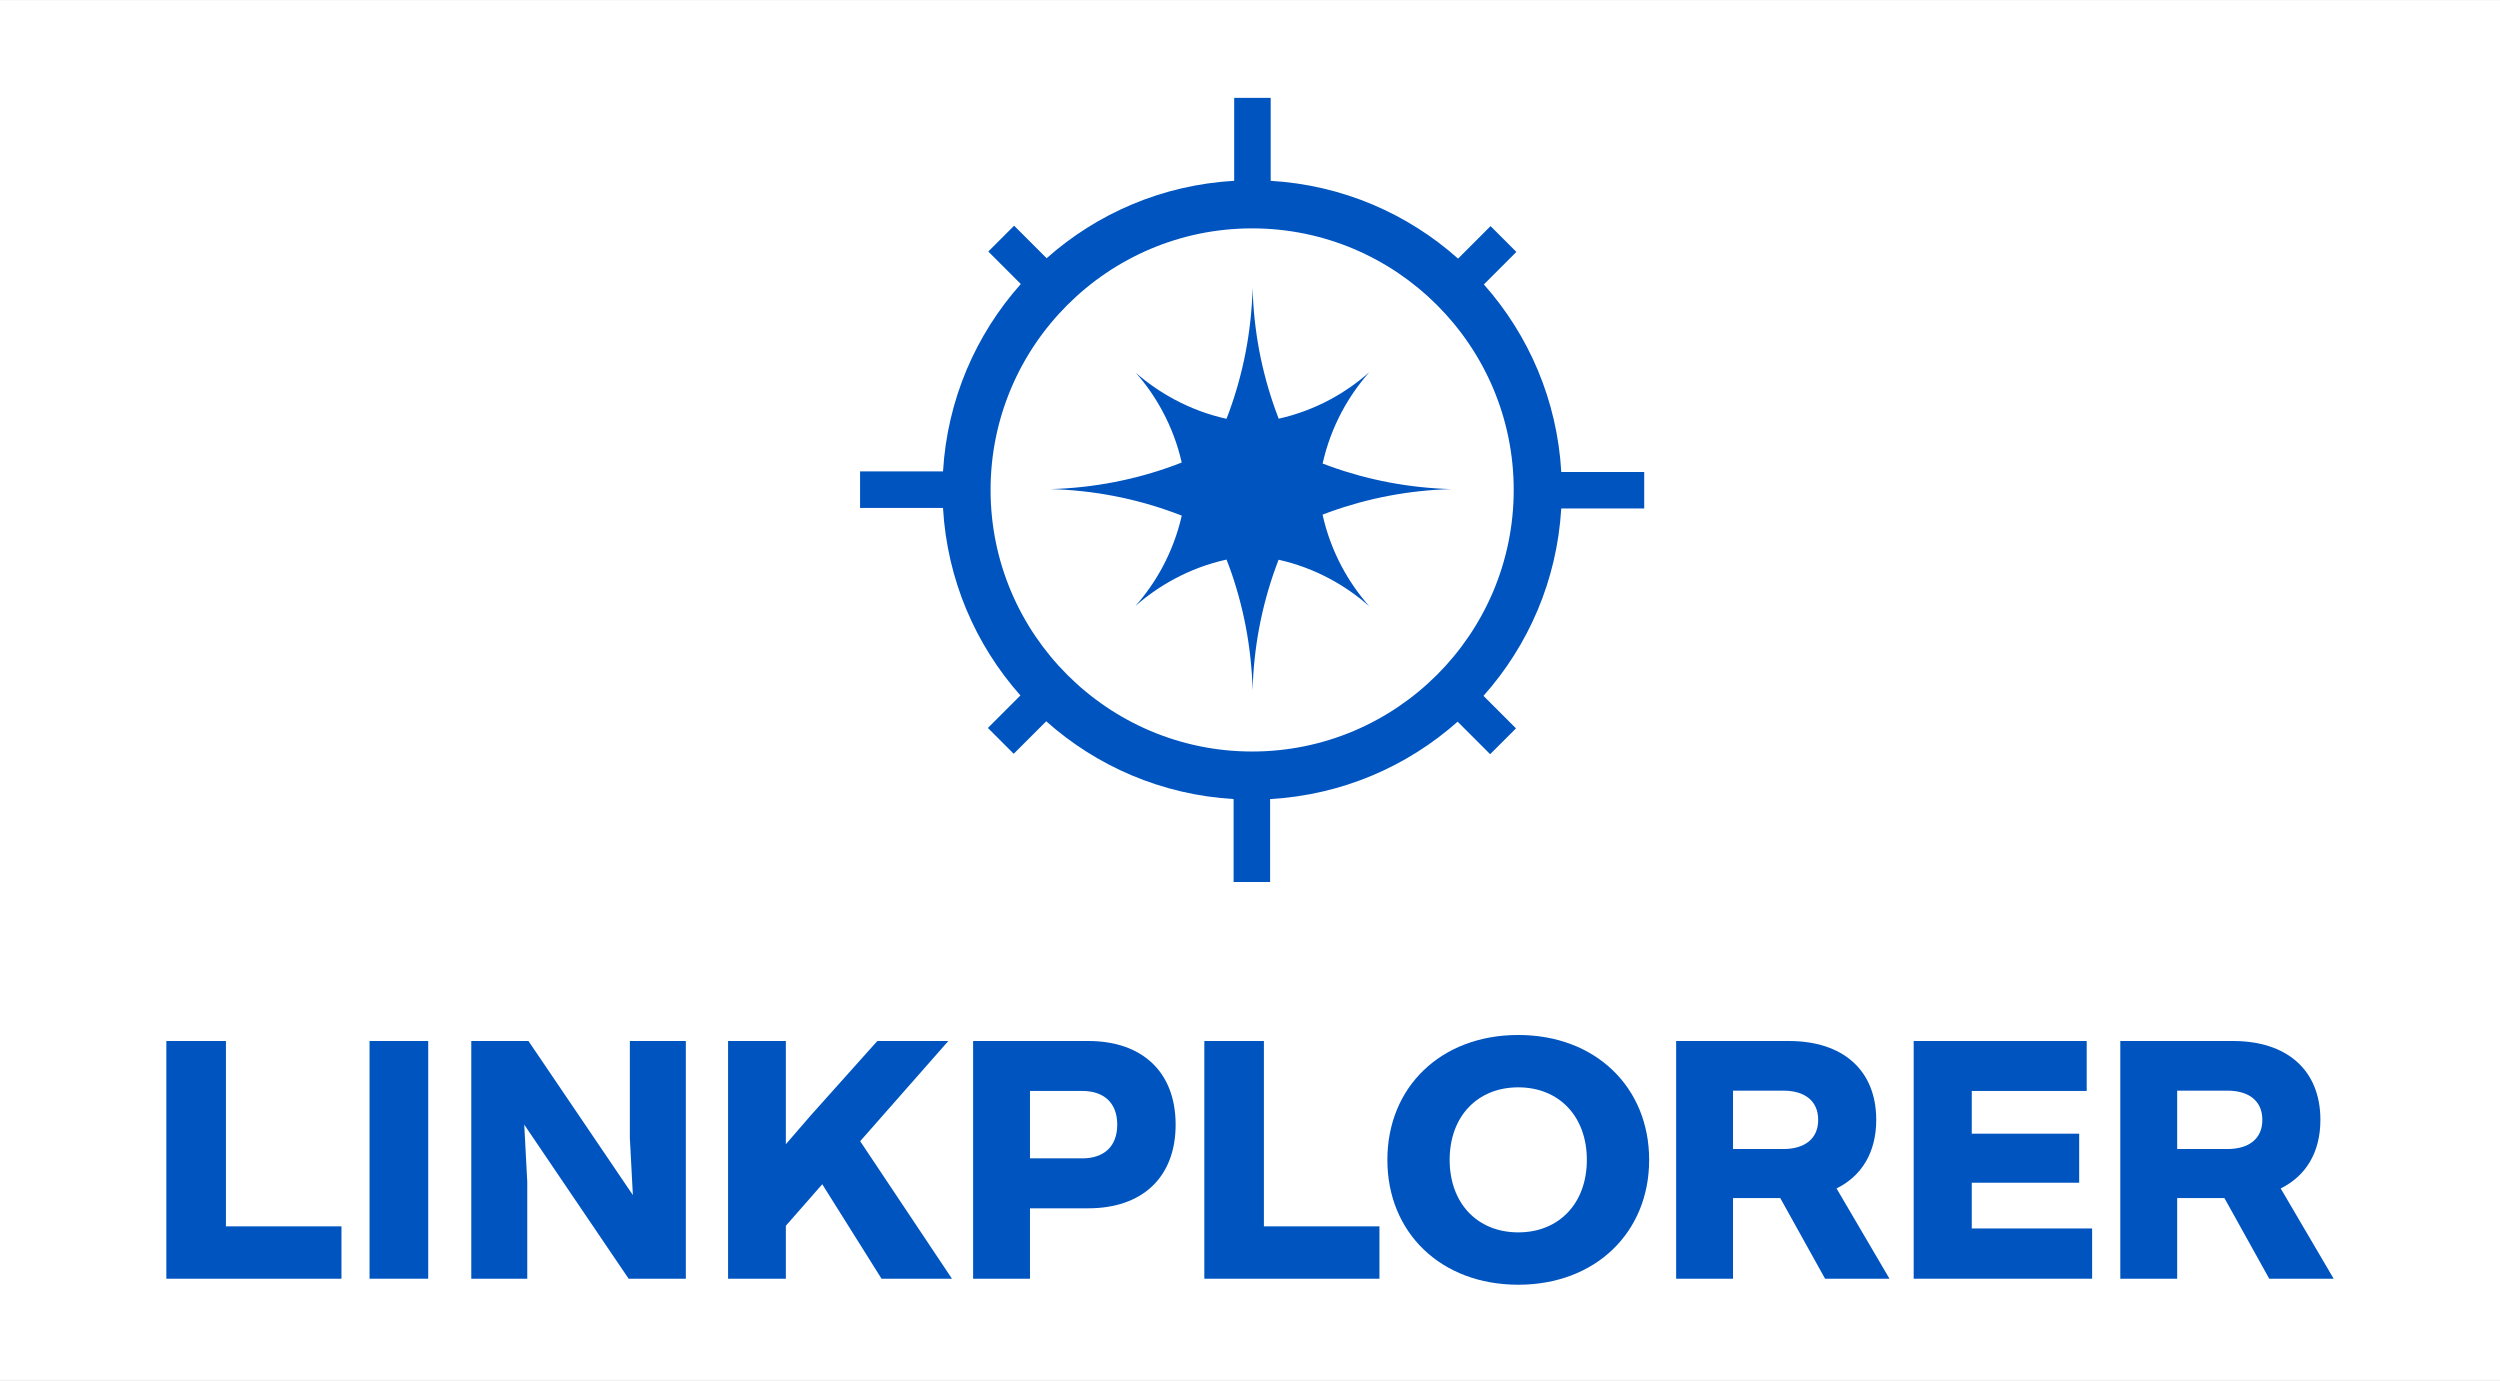
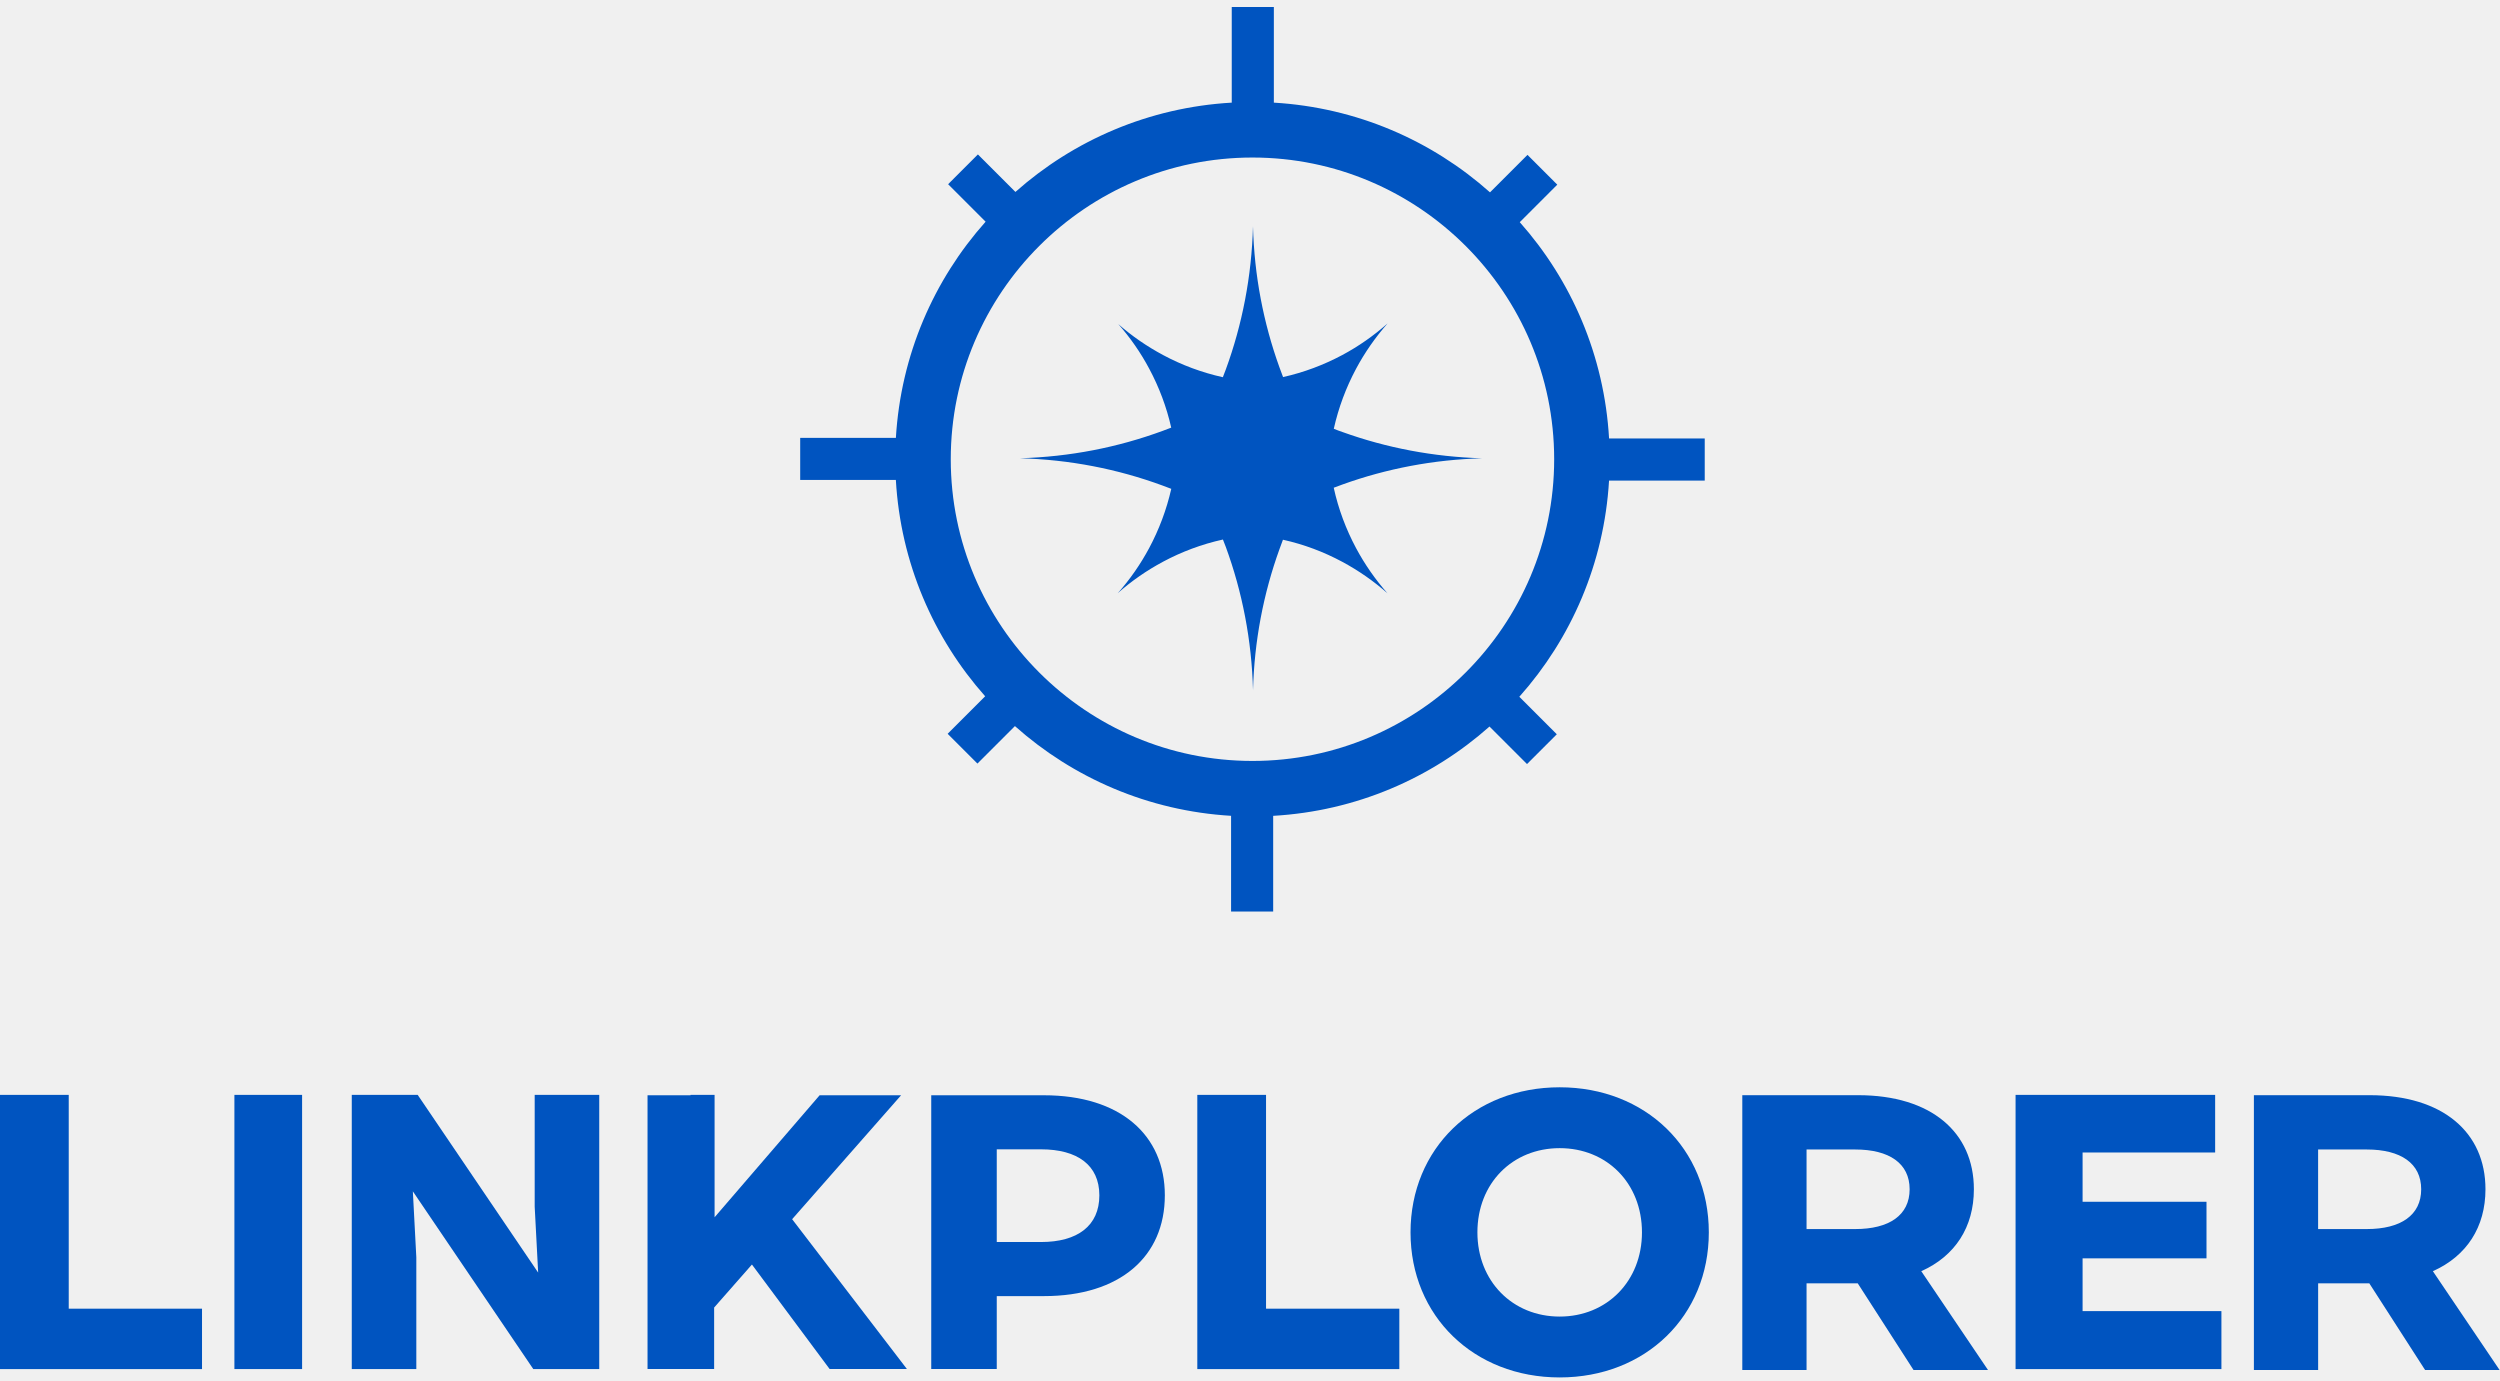
- <svg xmlns="http://www.w3.org/2000/svg" version="1.1" id="Layer_1" x="0px" y="0px" viewBox="0 0 1030.075 568.675" style="enable-background:new 0 0 1030.075 568.675;" xml:space="preserve">
-   <rect x="-0.47" y="0.162" style="fill:#FFFFFF;" width="1031.015" height="568.351" />
+ <svg xmlns="http://www.w3.org/2000/svg" version="1.1" id="Layer_1" x="0px" y="0px" viewBox="0 0 893 493" style="enable-background:new 0 0 893 493;" xml:space="preserve">
+   <style type="text/css">
+ 	.st0{fill:#FFFFFF;}
+ 	.st1{fill:#0054C0;}
+ </style>
  <g>
    <g>
-       <path style="fill:#0054C0;" d="M677.464,209.512v-15.045h-34.169c-1.701-29.6-13.421-56.449-31.898-77.269l13.399-13.398    l-10.638-10.638l-13.391,13.391c-20.788-18.519-47.615-30.291-77.206-32.046v-34.18h-15.044v34.169    c-29.601,1.701-56.45,13.421-77.269,31.898l-13.399-13.399l-10.638,10.638l13.391,13.391    c-18.519,20.788-30.291,47.616-32.046,77.206h-34.18v15.045h34.168c1.701,29.6,13.421,56.449,31.898,77.269l-13.399,13.399    l10.638,10.638l13.391-13.391c20.789,18.519,47.616,30.291,77.207,32.046v34.18h15.044v-34.169    c29.6-1.701,56.449-13.421,77.268-31.898l13.398,13.399l10.638-10.638l-13.391-13.391c18.519-20.789,30.291-47.616,32.046-77.206    H677.464z M515.92,309.646c-59.427,0-107.774-48.347-107.774-107.774c0-59.427,48.347-107.774,107.774-107.774    c59.427,0,107.774,48.347,107.774,107.774C623.694,261.298,575.346,309.646,515.92,309.646z" />
-       <path style="fill:#0054C0;" d="M552.912,233.597c3.108,5.833,6.915,11.261,11.239,16.171c-4.91-4.347-10.338-8.131-16.171-11.261    c-6.599-3.536-13.694-6.216-21.172-7.883c-0.451,1.149-0.878,2.297-1.284,3.468c-5.676,15.766-8.964,32.681-9.415,50.294    c-0.473-17.928-3.851-35.136-9.707-51.149c-0.338-0.901-0.676-1.802-1.036-2.68c-7.568,1.667-14.752,4.369-21.397,7.928    c-5.811,3.108-11.239,6.869-16.149,11.216c4.347-4.91,8.108-10.316,11.216-16.126c3.514-6.577,6.194-13.671,7.883-21.126    c-1.036-0.405-2.072-0.788-3.108-1.171c-15.969-5.879-33.131-9.28-51.014-9.752c17.883-0.496,35.046-3.897,51.014-9.775    c1.036-0.36,2.072-0.766,3.086-1.171c-1.667-7.433-4.347-14.482-7.838-21.014c-3.063-5.766-6.802-11.126-11.081-15.991    c4.865,4.279,10.225,7.973,15.991,11.059c6.644,3.559,13.829,6.261,21.374,7.928c0.36-0.924,0.721-1.847,1.059-2.77    c5.856-16.014,9.234-33.221,9.707-51.149c0.451,17.613,3.739,34.527,9.415,50.293c0.405,1.194,0.856,2.387,1.329,3.581    c7.455-1.667,14.55-4.347,21.126-7.86c5.856-3.131,11.284-6.937,16.216-11.307c-4.347,4.933-8.153,10.36-11.284,16.216    c-3.559,6.667-6.261,13.851-7.951,21.419c1.036,0.428,2.072,0.811,3.131,1.171c15.653,5.631,32.433,8.874,49.888,9.37    c-17.455,0.473-34.235,3.716-49.888,9.347c-1.059,0.36-2.117,0.766-3.153,1.171C546.606,219.656,549.331,226.886,552.912,233.597z    " />
+       <path class="st1" d="M608.93,171.67v-15.04h-34.17c-1.7-29.6-13.42-56.45-31.9-77.27l13.4-13.4l-10.64-10.64l-13.39,13.39    c-20.79-18.52-47.62-30.29-77.21-32.05V2.49h-15.04v34.17c-29.6,1.7-56.45,13.42-77.27,31.9l-13.4-13.4L338.67,65.8l13.39,13.39    c-18.52,20.79-30.29,47.62-32.05,77.21h-34.18v15.04h34.17c1.7,29.6,13.42,56.45,31.9,77.27l-13.4,13.4l10.64,10.64l13.39-13.39    c20.79,18.52,47.62,30.29,77.21,32.05v34.18h15.04v-34.17c29.6-1.7,56.45-13.42,77.27-31.9l13.4,13.4l10.64-10.64l-13.39-13.39    c18.52-20.79,30.29-47.62,32.05-77.21H608.93z M447.38,271.81c-59.43,0-107.77-48.35-107.77-107.77    c0-59.43,48.35-107.77,107.77-107.77c59.43,0,107.77,48.35,107.77,107.77C555.16,223.46,506.81,271.81,447.38,271.81z" />
+       <path class="st1" d="M484.37,195.76c3.11,5.83,6.91,11.26,11.24,16.17c-4.91-4.35-10.34-8.13-16.17-11.26    c-6.6-3.54-13.69-6.22-21.17-7.88c-0.45,1.15-0.88,2.3-1.28,3.47c-5.68,15.77-8.96,32.68-9.41,50.29    c-0.47-17.93-3.85-35.14-9.71-51.15c-0.34-0.9-0.68-1.8-1.04-2.68c-7.57,1.67-14.75,4.37-21.4,7.93    c-5.81,3.11-11.24,6.87-16.15,11.22c4.35-4.91,8.11-10.32,11.22-16.13c3.51-6.58,6.19-13.67,7.88-21.13    c-1.04-0.41-2.07-0.79-3.11-1.17c-15.97-5.88-33.13-9.28-51.01-9.75c17.88-0.5,35.05-3.9,51.01-9.77    c1.04-0.36,2.07-0.77,3.09-1.17c-1.67-7.43-4.35-14.48-7.84-21.01c-3.06-5.77-6.8-11.13-11.08-15.99    c4.86,4.28,10.23,7.97,15.99,11.06c6.64,3.56,13.83,6.26,21.37,7.93c0.36-0.92,0.72-1.85,1.06-2.77    c5.86-16.01,9.23-33.22,9.71-51.15c0.45,17.61,3.74,34.53,9.41,50.29c0.41,1.19,0.86,2.39,1.33,3.58    c7.46-1.67,14.55-4.35,21.13-7.86c5.86-3.13,11.28-6.94,16.22-11.31c-4.35,4.93-8.15,10.36-11.28,16.22    c-3.56,6.67-6.26,13.85-7.95,21.42c1.04,0.43,2.07,0.81,3.13,1.17c15.65,5.63,32.43,8.87,49.89,9.37    c-17.46,0.47-34.23,3.72-49.89,9.35c-1.06,0.36-2.12,0.77-3.15,1.17C478.07,181.82,480.79,189.05,484.37,195.76z" />
    </g>
    <g>
-       <path style="fill:#0054C0;" d="M68.538,526.871v-97.944h24.547v76.368h47.609v21.577H68.538z" />
-       <path style="fill:#0054C0;" d="M152.264,526.871v-97.944h24.176v97.944H152.264z" />
-       <path style="fill:#0054C0;" d="M194.185,526.871v-97.944h23.55l43.026,63.479l-1.241-23.56v-39.918h23.062v97.944h-23.56    l-43.016-63.479l1.241,23.555v39.923H194.185z" />
-       <path style="fill:#0054C0;" d="M299.987,526.871v-97.944h23.805v42.523l10.29-11.902l27.401-30.62h29.257l-36.322,41.282    l37.818,56.663h-29.013l-24.43-38.932l-15,17.111v21.821H299.987z" />
-       <path style="fill:#0054C0;" d="M424.384,526.871h-23.433v-97.944h47.482c22.075,0,35.961,12.645,35.961,34.466    c0,21.821-13.886,34.466-35.961,34.466h-24.049V526.871z M424.384,449.506v27.772h21.577c8.678,0,14.375-4.71,14.375-13.886    c0-9.176-5.697-13.886-14.375-13.886H424.384z" />
-       <path style="fill:#0054C0;" d="M496.217,526.871v-97.944h24.547v76.368h47.609v21.577H496.217z" />
-       <path style="fill:#0054C0;" d="M625.569,426.444c31.739,0,53.932,21.449,53.932,51.454c0,30-22.192,51.449-53.932,51.449    c-31.866,0-53.931-21.449-53.931-51.449C571.638,447.894,593.703,426.444,625.569,426.444z M625.569,507.776    c16.857,0,28.261-12.024,28.261-29.878s-11.404-29.883-28.261-29.883c-16.866,0-28.27,12.029-28.27,29.883    S608.703,507.776,625.569,507.776z" />
-       <path style="fill:#0054C0;" d="M788.493,526.871v-97.944h71.286v20.58h-47.355v17.604h44.257v20.208h-44.257v18.845h49.593v20.707    H788.493z" />
-       <path style="fill:#0054C0;" d="M897.062,526.871h-23.433v-97.944h46.495c22.065,0,35.951,11.902,35.951,32.482    c0,13.515-6.068,23.184-16.358,28.265l21.821,37.197h-26.541l-18.469-33.23h-19.466V526.871z M897.062,449.379v24.054h20.707    c8.677,0,14.384-4.09,14.384-12.024c0-7.935-5.707-12.029-14.384-12.029H897.062z" />
-       <path style="fill:#0054C0;" d="M714.054,526.871h-23.433v-97.944h46.495c22.065,0,35.951,11.902,35.951,32.482    c0,13.515-6.068,23.184-16.358,28.265l21.821,37.197h-26.541l-18.469-33.23h-19.466V526.871z M714.054,449.379v24.054h20.707    c8.677,0,14.384-4.09,14.384-12.024c0-7.935-5.707-12.029-14.384-12.029H714.054z" />
+       <path class="st1" d="M0,489.03v-97.94h24.55v76.37h47.61v21.58H0z" />
+       <path class="st1" d="M83.73,489.03v-97.94h24.18v97.94H83.73z" />
+       <path class="st1" d="M125.65,489.03v-97.94h23.55l43.03,63.48l-1.24-23.56v-39.92h23.06v97.94h-23.56l-43.02-63.48l1.24,23.56    v39.92H125.65z" />
+       <path class="st1" d="M427.68,489.03v-97.94h24.55v76.37h47.61v21.58H427.68z" />
+       <path class="st1" d="M719.96,489.03v-97.94h71.29v20.58h-47.35v17.6h44.26v20.21h-44.26v18.85h49.59v20.71H719.96z" />
+       <g>
+         <path class="st1" d="M503.84,440.2c0-29.91,22.64-51.82,53.28-51.82s53.27,21.92,53.27,51.82s-22.64,51.82-53.27,51.82     S503.84,470.1,503.84,440.2z M586.51,440.2c0-17.54-12.53-30.08-29.39-30.08c-16.86,0-29.39,12.53-29.39,30.08     c0,17.43,12.53,30.08,29.39,30.08C573.98,470.27,586.51,457.63,586.51,440.2z" />
+       </g>
+       <g>
+         <polygon class="st1" points="321.87,391.23 292.77,391.23 255.25,434.81 255.25,391.09 246.66,391.09 246.66,391.23      231.3,391.23 231.3,489 255.09,489 255.09,467.05 268.59,451.69 296.33,489 323.94,489 282.95,435.5    " />
+         <path class="st1" d="M372.89,391.23h-40.25V489h23.4v-26.03h16.84c27.26,0,43.2-14.16,43.2-35.99     C416.09,405.39,400.14,391.23,372.89,391.23z M371.86,443.65h-15.82v-33.11h15.82c12.99,0,20.83,5.64,20.83,16.44     C392.69,437.9,384.84,443.65,371.86,443.65z" />
+       </g>
+       <g>
+         <path class="st1" d="M683.51,489.36l-19.92-30.95H645.3v30.95h-22.95v-98.16h41.36c26.1,0,41.36,13.25,41.36,33.6     c0,13.49-6.68,23.85-18.79,29.27l23.83,35.29H683.51z M645.3,439.02h17.4c12.11,0,19.42-4.94,19.42-14.21     c0-9.27-7.31-14.21-19.42-14.21h-17.4V439.02z" />
+       </g>
+       <g>
+         <path class="st1" d="M866.24,489.36l-19.92-30.95h-18.28v30.95h-22.95v-98.16h41.36c26.1,0,41.36,13.25,41.36,33.6     c0,13.49-6.68,23.85-18.79,29.27l23.83,35.29H866.24z M828.03,439.02h17.4c12.11,0,19.42-4.94,19.42-14.21     c0-9.27-7.31-14.21-19.42-14.21h-17.4V439.02z" />
+       </g>
    </g>
  </g>
</svg>
